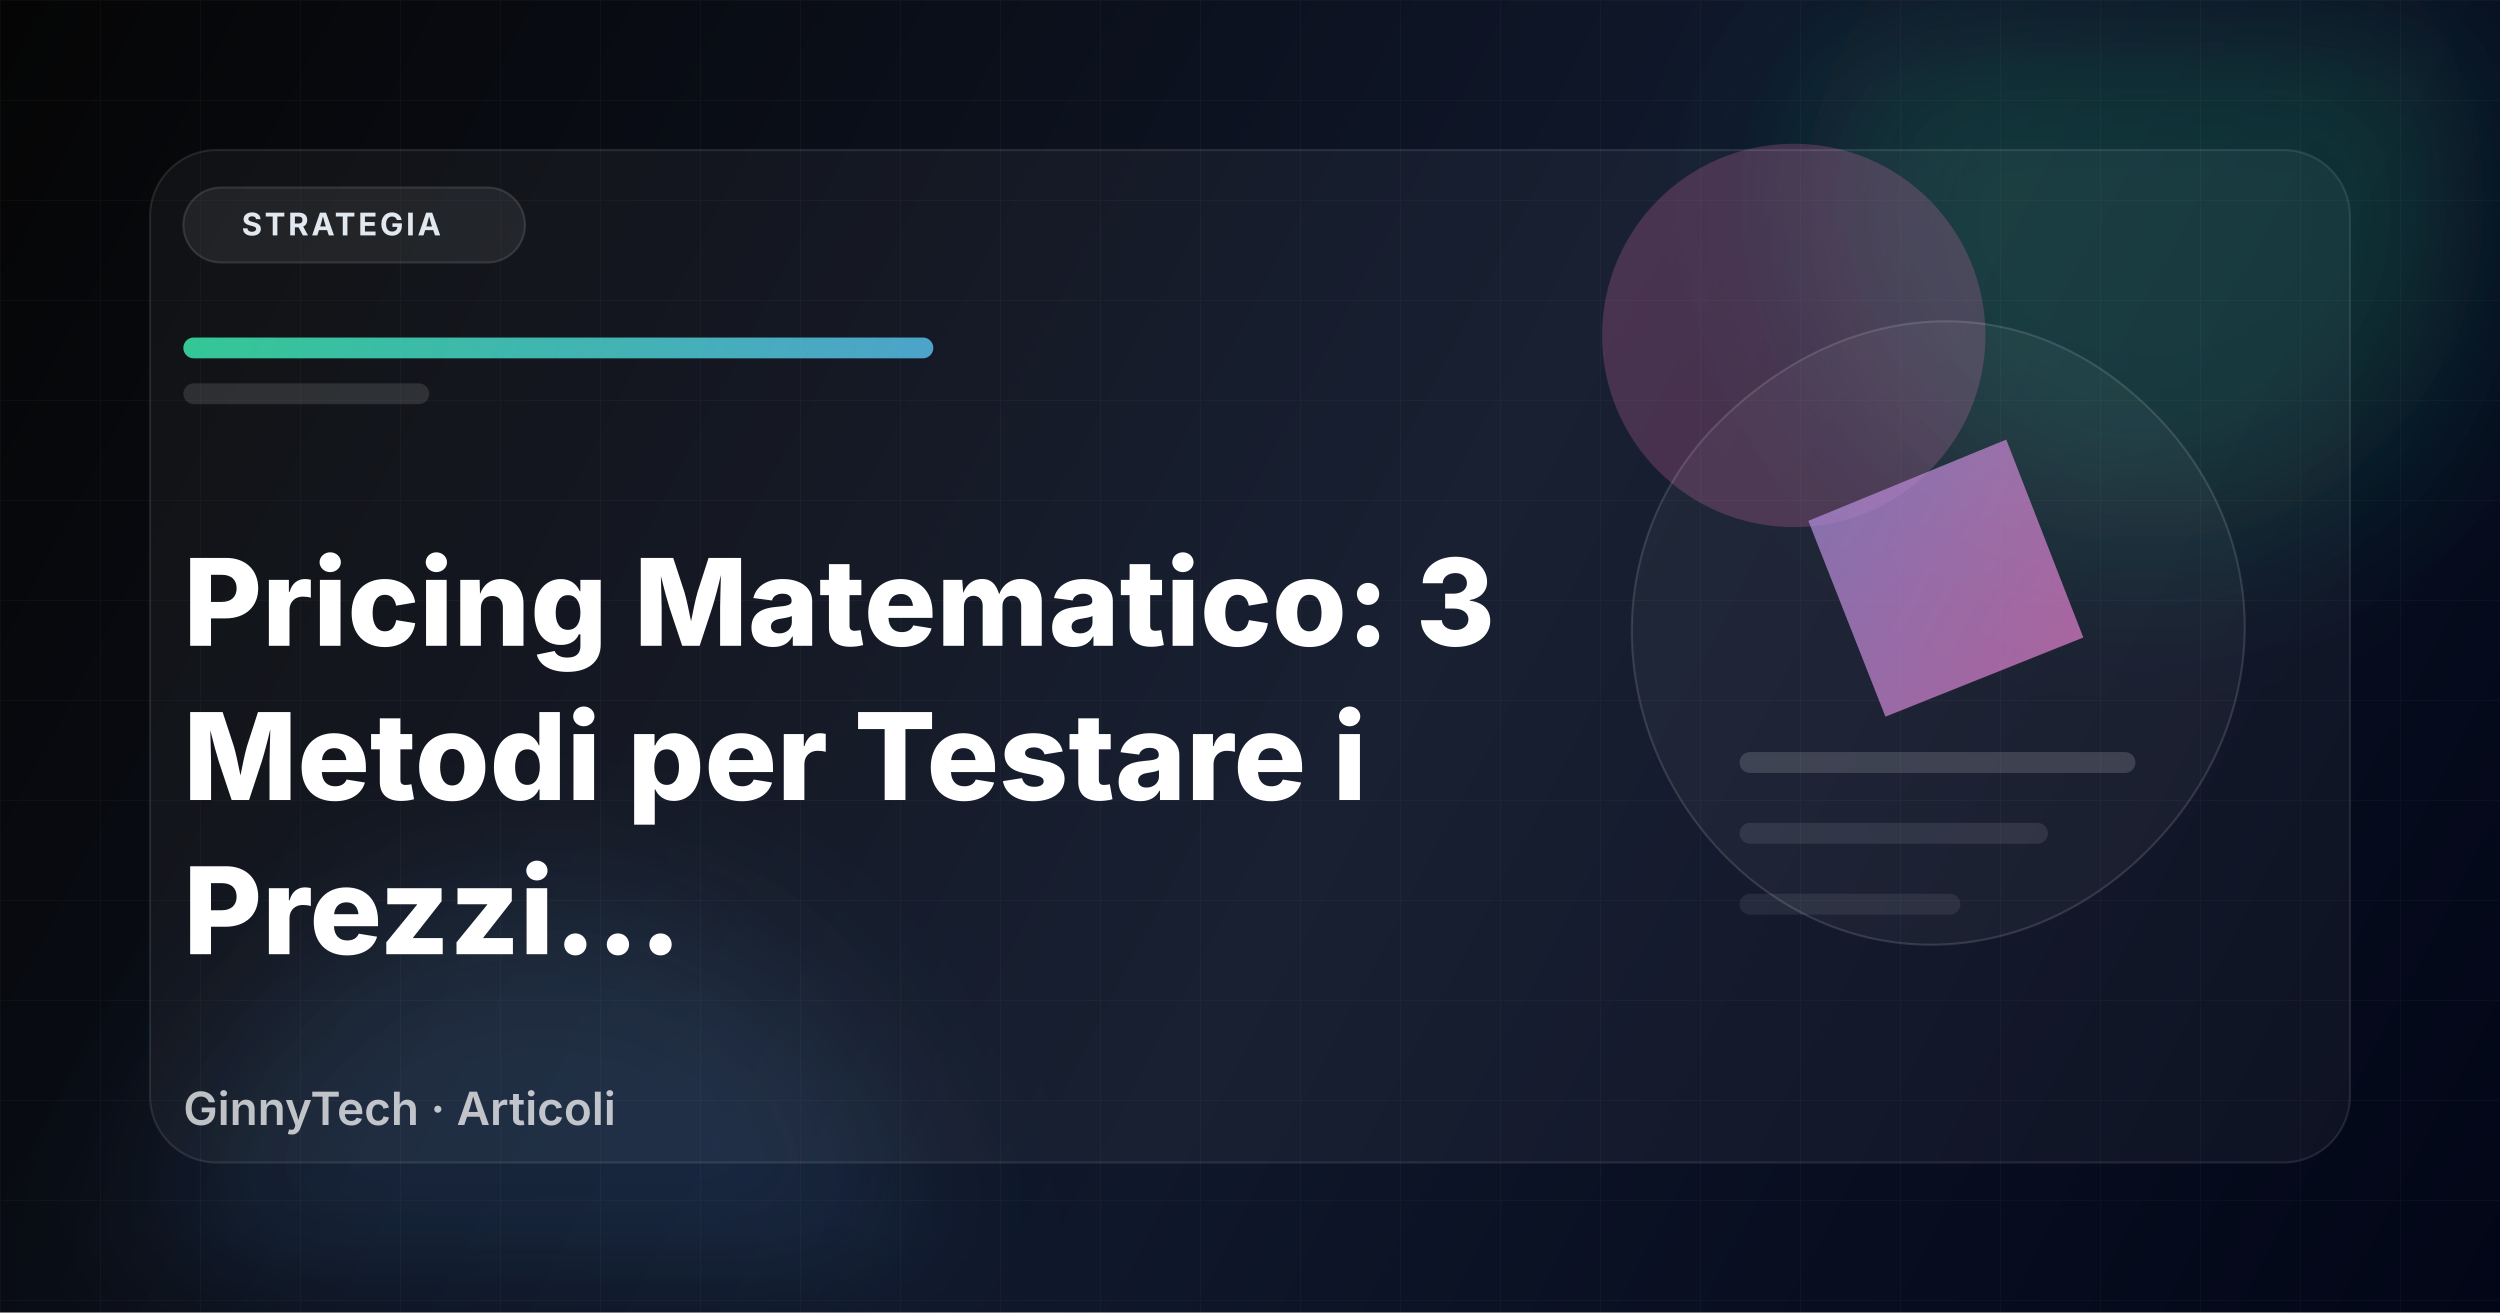
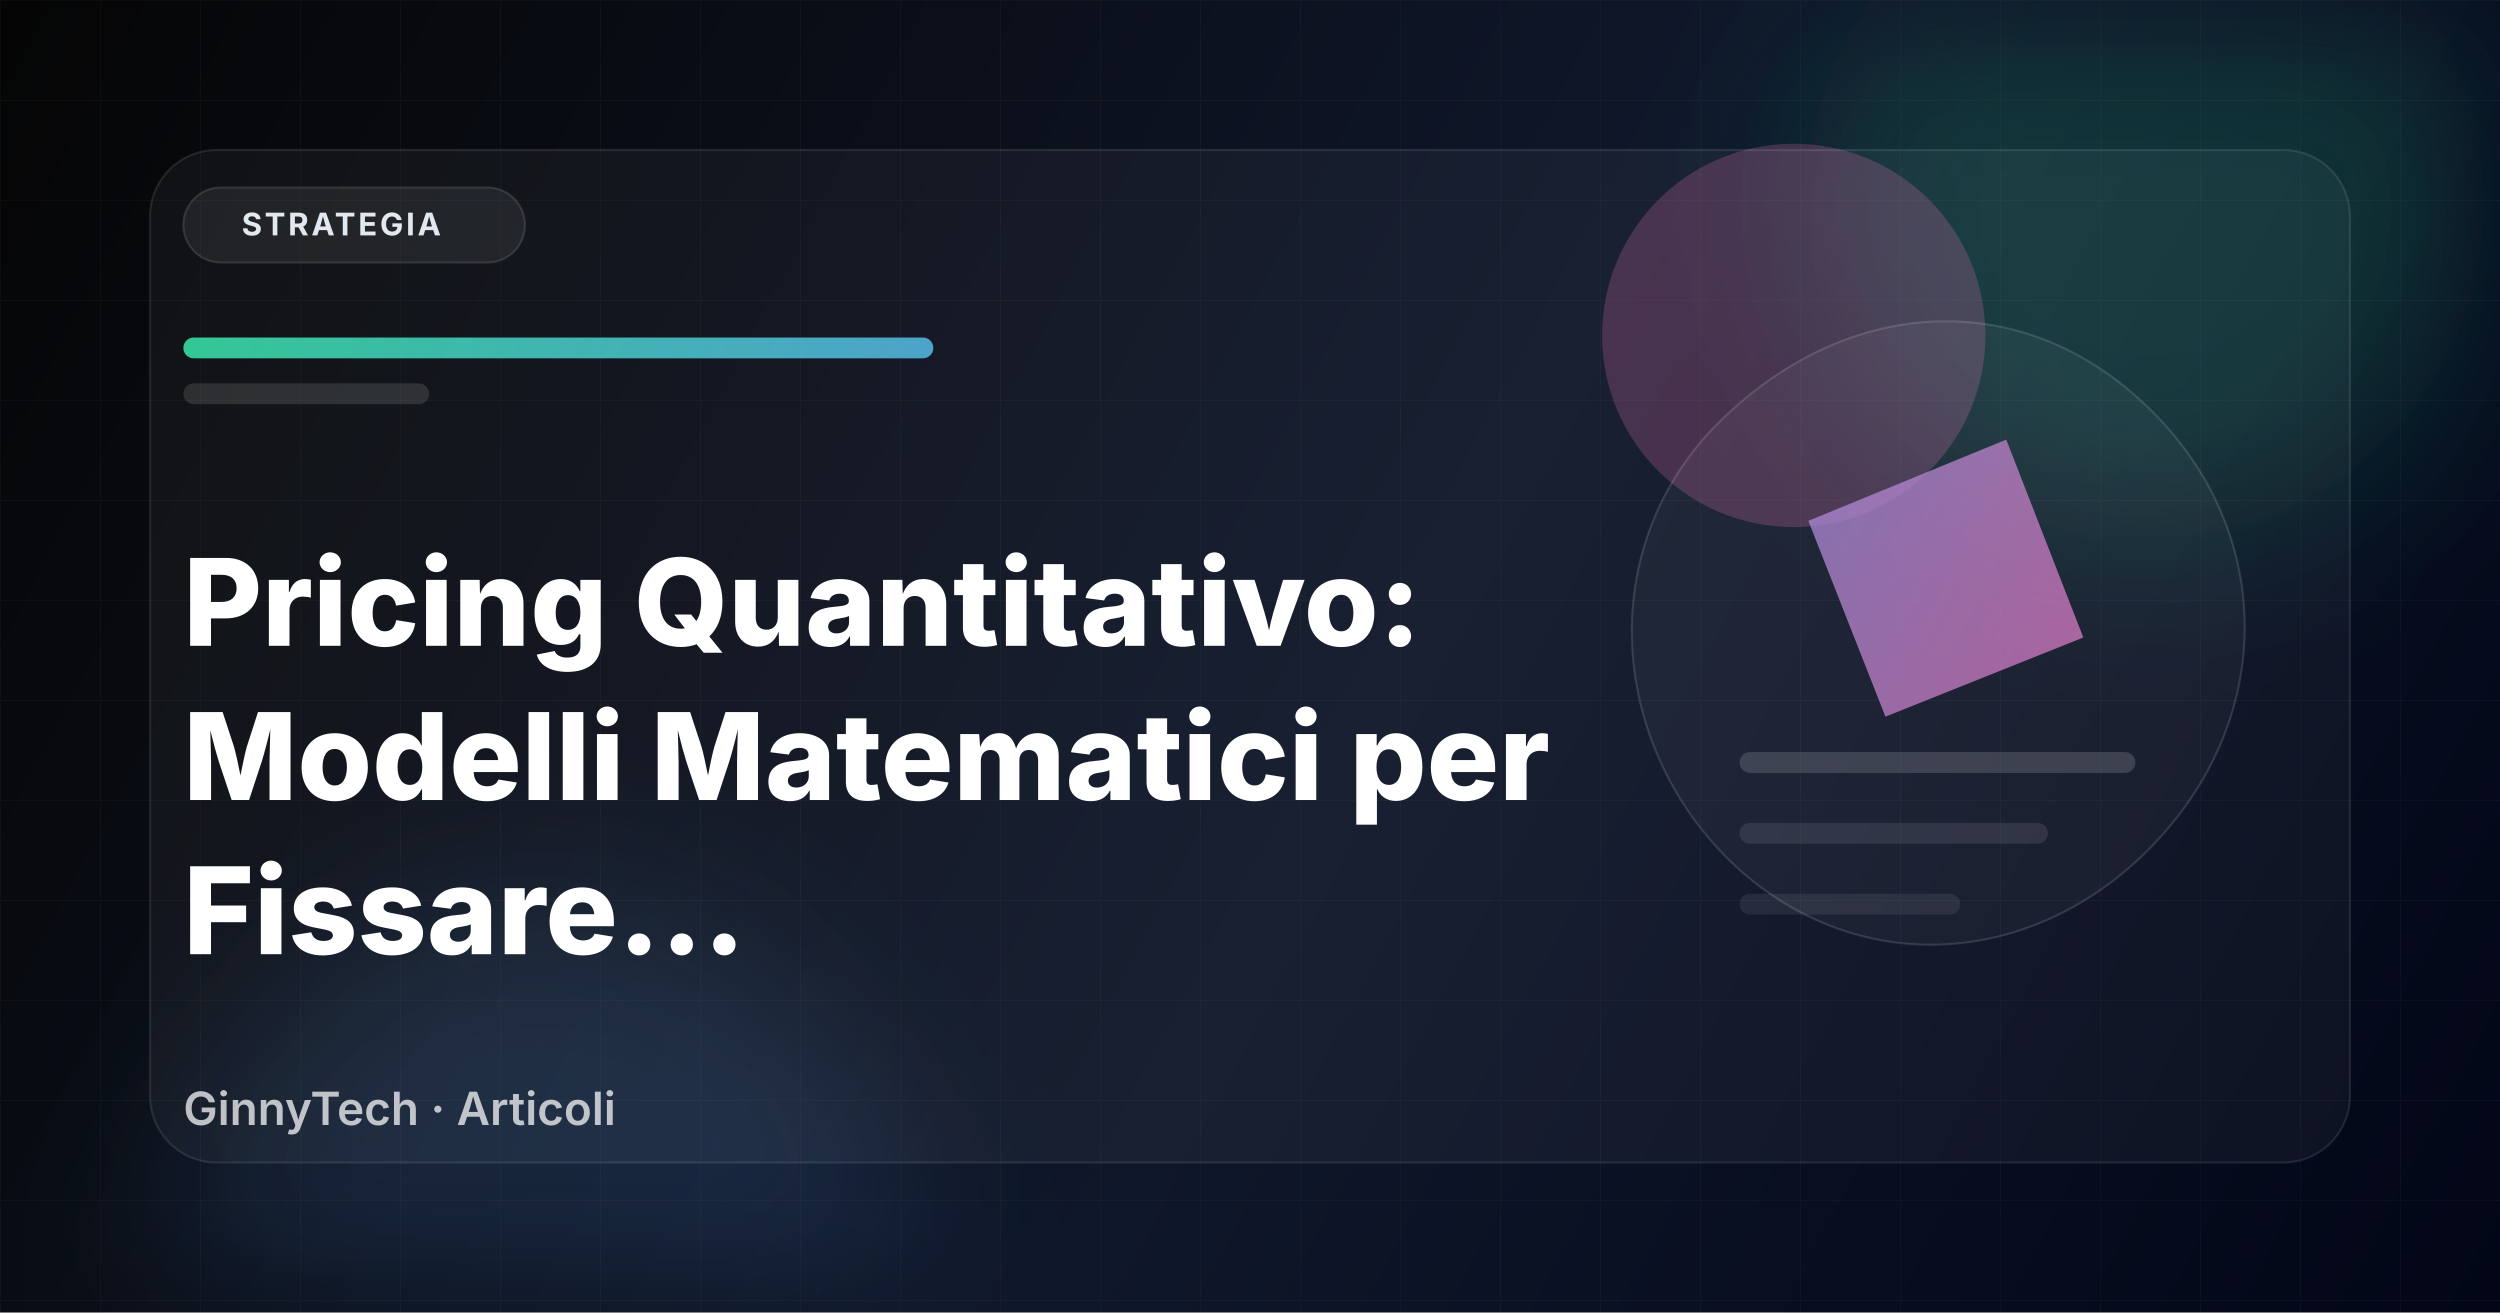
<svg xmlns="http://www.w3.org/2000/svg" width="1200" height="630" viewBox="0 0 1200 630" fill="none">
  <defs>
    <linearGradient id="bg" x1="0" y1="0" x2="1200" y2="630" gradientUnits="userSpaceOnUse">
      <stop offset="0" stop-color="#050505" />
      <stop offset="0.55" stop-color="#0f172a" />
      <stop offset="1" stop-color="#020617" />
    </linearGradient>
    <linearGradient id="accent" x1="110" y1="80" x2="980" y2="540" gradientUnits="userSpaceOnUse">
      <stop offset="0" stop-color="#34d399" stop-opacity="0.95" />
      <stop offset="0.5" stop-color="#60a5fa" stop-opacity="0.88" />
      <stop offset="1" stop-color="#f472b6" stop-opacity="0.9" />
    </linearGradient>
    <filter id="blur" x="-40%" y="-40%" width="180%" height="180%">
      <feGaussianBlur stdDeviation="42" />
    </filter>
    <pattern id="grid" width="48" height="48" patternUnits="userSpaceOnUse">
      <path d="M48 0H0V48" stroke="rgba(255,255,255,0.08)" stroke-width="1" />
    </pattern>
  </defs>
  <rect width="1200" height="630" fill="url(#bg)" />
  <rect width="1200" height="630" fill="url(#grid)" opacity="0.35" />
  <circle cx="1030" cy="96" r="162" fill="#34d399" fill-opacity="0.18" filter="url(#blur)" />
  <circle cx="260" cy="610" r="180" fill="#60a5fa" fill-opacity="0.14" filter="url(#blur)" />
  <circle cx="861" cy="161" r="92" fill="#f472b6" fill-opacity="0.22" />
  <rect x="72" y="72" width="1056" height="486" rx="32" fill="rgba(255,255,255,0.04)" stroke="rgba(255,255,255,0.10)" />
  <rect x="88" y="90" width="164" height="36" rx="18" fill="rgba(255,255,255,0.07)" stroke="rgba(255,255,255,0.12)" />
  <text x="116" y="113" font-family="Inter, Arial, sans-serif" font-size="15" font-weight="700" letter-spacing="1.3" fill="#e2e8f0">STRATEGIA</text>
  <rect x="88" y="162" width="360" height="10" rx="5" fill="url(#accent)" />
  <rect x="88" y="184" width="118" height="10" rx="5" fill="rgba(255,255,255,0.12)" />
-   <text x="88" y="310" font-family="Inter, Arial, sans-serif" font-size="58" font-weight="800" fill="#ffffff">Pricing Matematico: 3</text>
-   <text x="88" y="384" font-family="Inter, Arial, sans-serif" font-size="58" font-weight="800" fill="#ffffff">Metodi per Testare i</text>
-   <text x="88" y="458" font-family="Inter, Arial, sans-serif" font-size="58" font-weight="800" fill="#ffffff">Prezzi...</text>
+   <text x="88" y="310" font-family="Inter, Arial, sans-serif" font-size="58" font-weight="800" fill="#ffffff">Pricing Quantitativo:</text>
+   <text x="88" y="384" font-family="Inter, Arial, sans-serif" font-size="58" font-weight="800" fill="#ffffff">Modelli Matematici per</text>
+   <text x="88" y="458" font-family="Inter, Arial, sans-serif" font-size="58" font-weight="800" fill="#ffffff">Fissare...</text>
  <text x="88" y="540" font-family="Inter, Arial, sans-serif" font-size="22" font-weight="600" fill="rgba(255,255,255,0.72)">GinnyTech · Articoli</text>
  <g opacity="0.95">
    <path d="M820 208C880 144 964 136 1025 190C1088 245 1095 332 1042 396C988 461 902 473 839 421C776 368 762 272 820 208Z" fill="rgba(255,255,255,0.04)" stroke="rgba(255,255,255,0.14)" />
    <path d="M868 250L963 211L1000 306L905 344L868 250Z" fill="url(#accent)" fill-opacity="0.88" />
    <path d="M840 366L1020 366" stroke="rgba(255,255,255,0.16)" stroke-width="10" stroke-linecap="round" />
    <path d="M840 400L978 400" stroke="rgba(255,255,255,0.1)" stroke-width="10" stroke-linecap="round" />
    <path d="M840 434L936 434" stroke="rgba(255,255,255,0.08)" stroke-width="10" stroke-linecap="round" />
  </g>
</svg>
